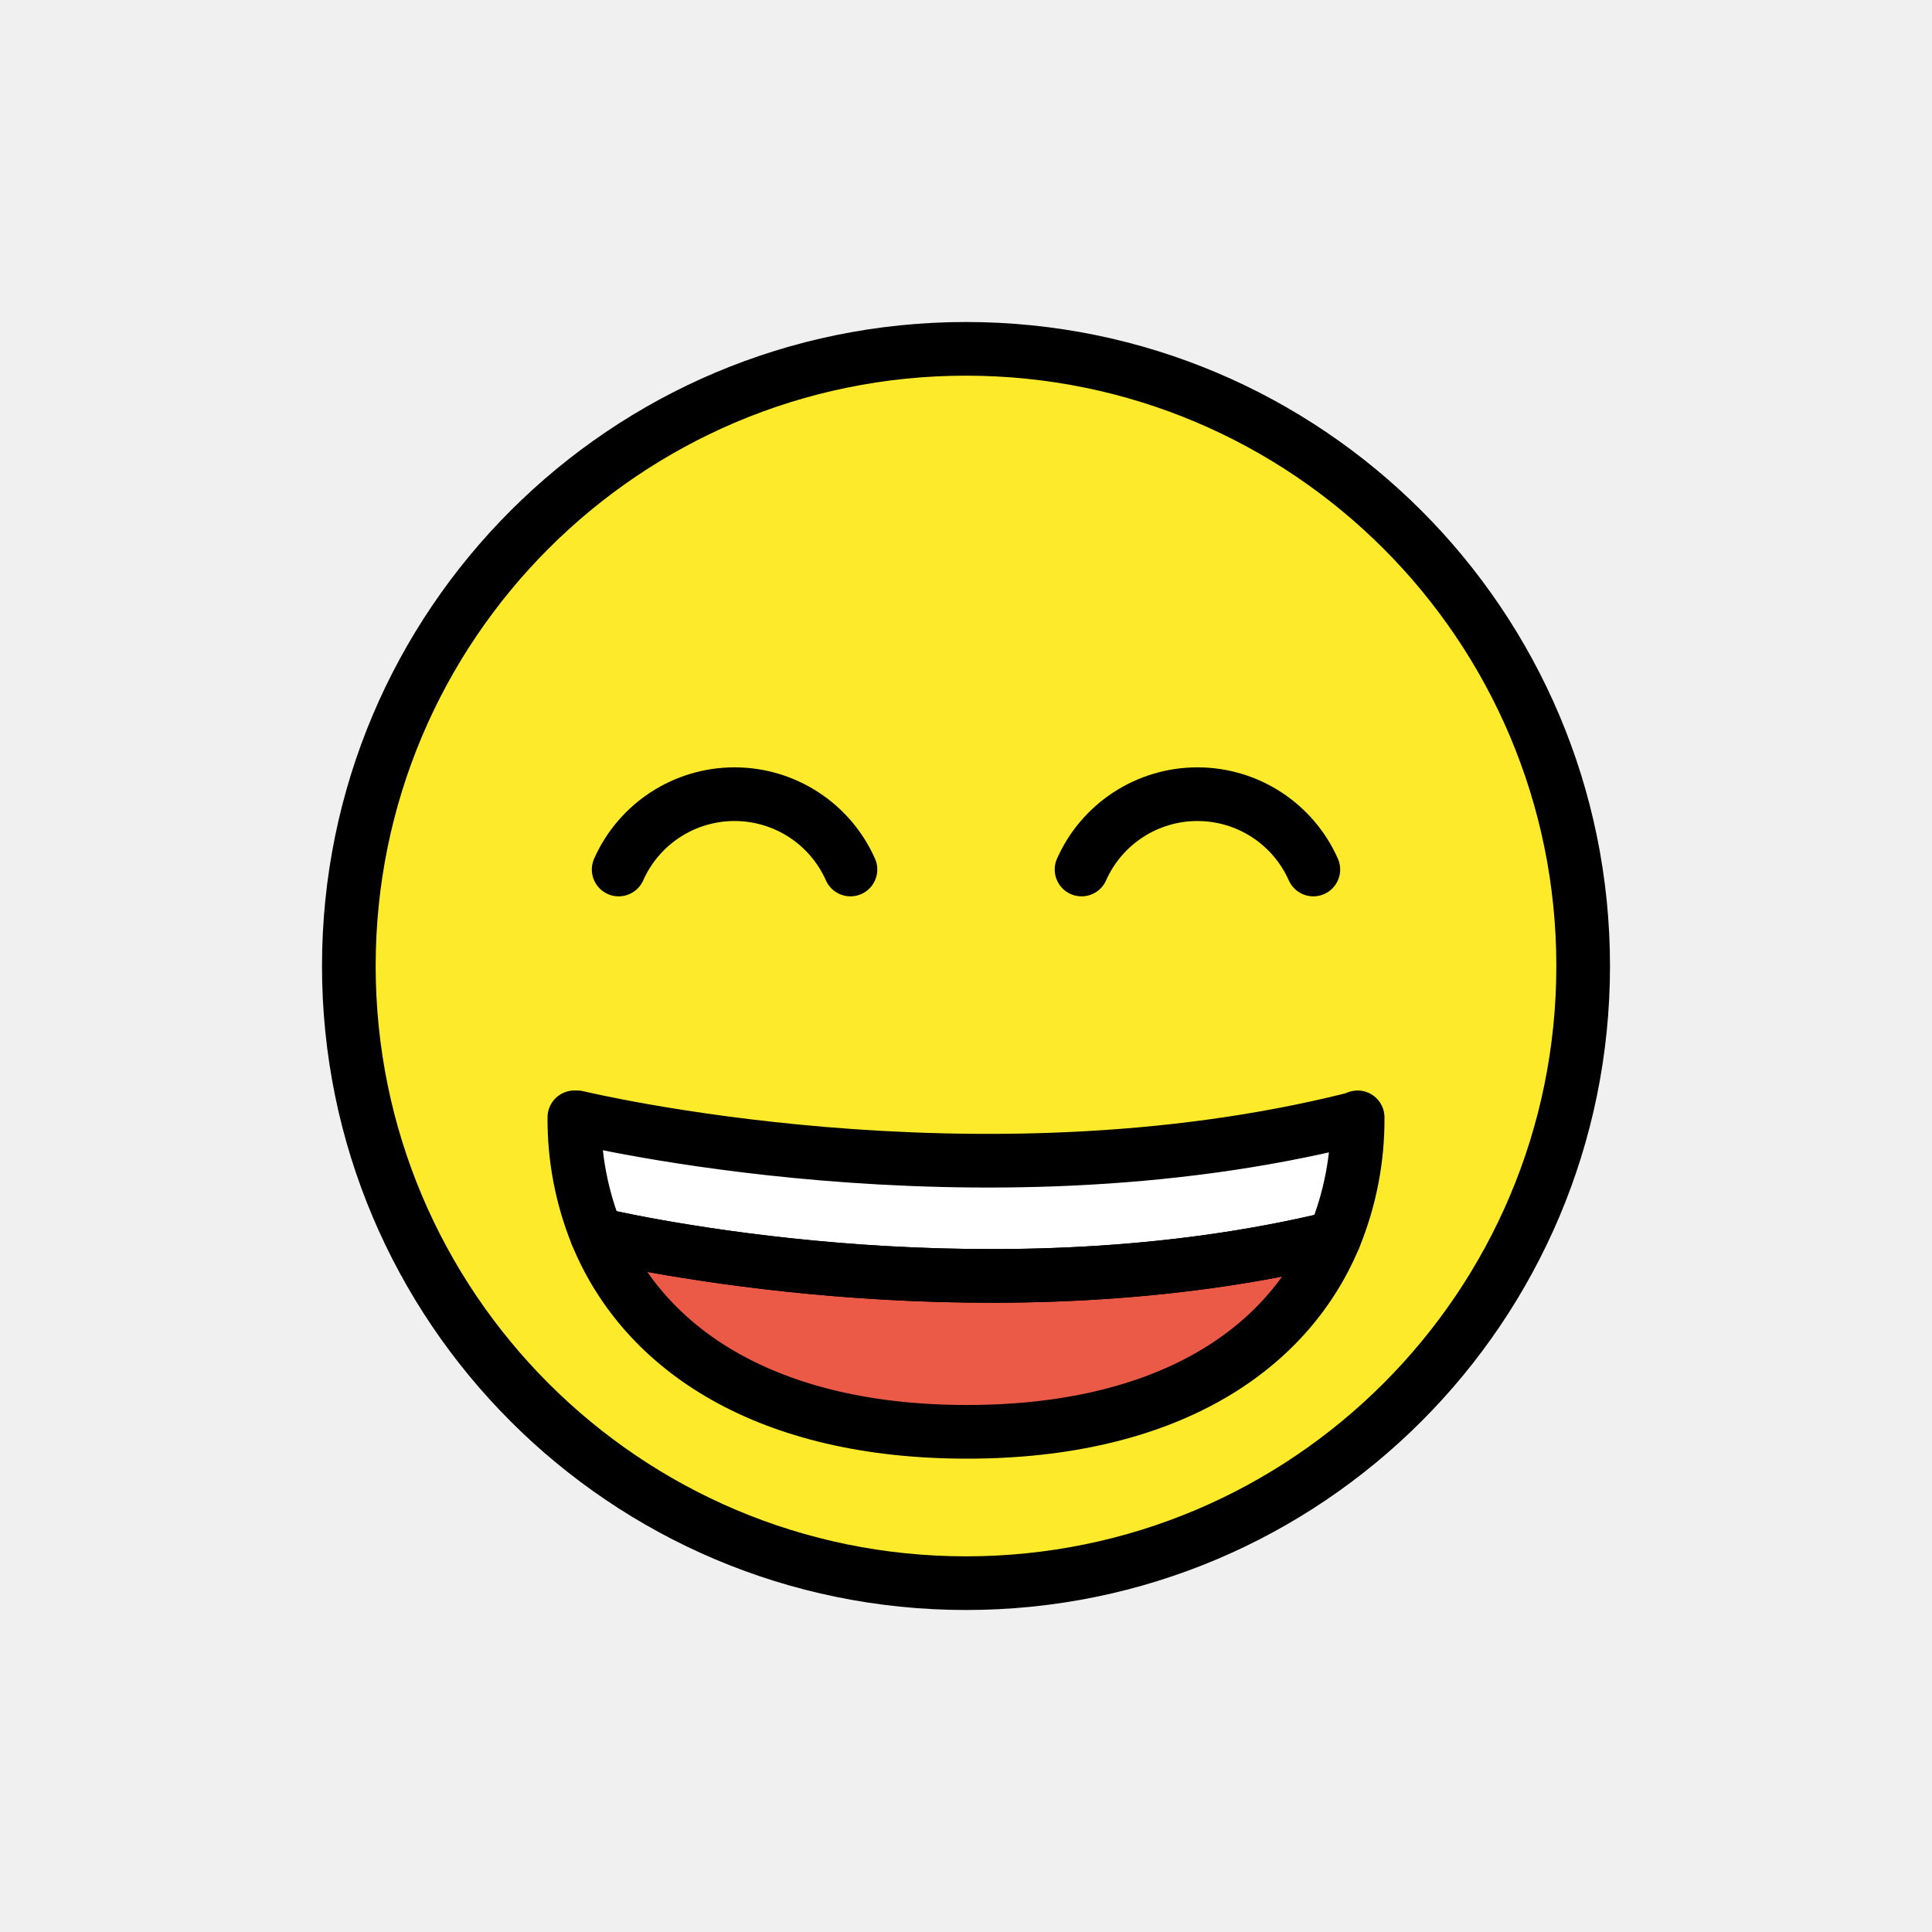
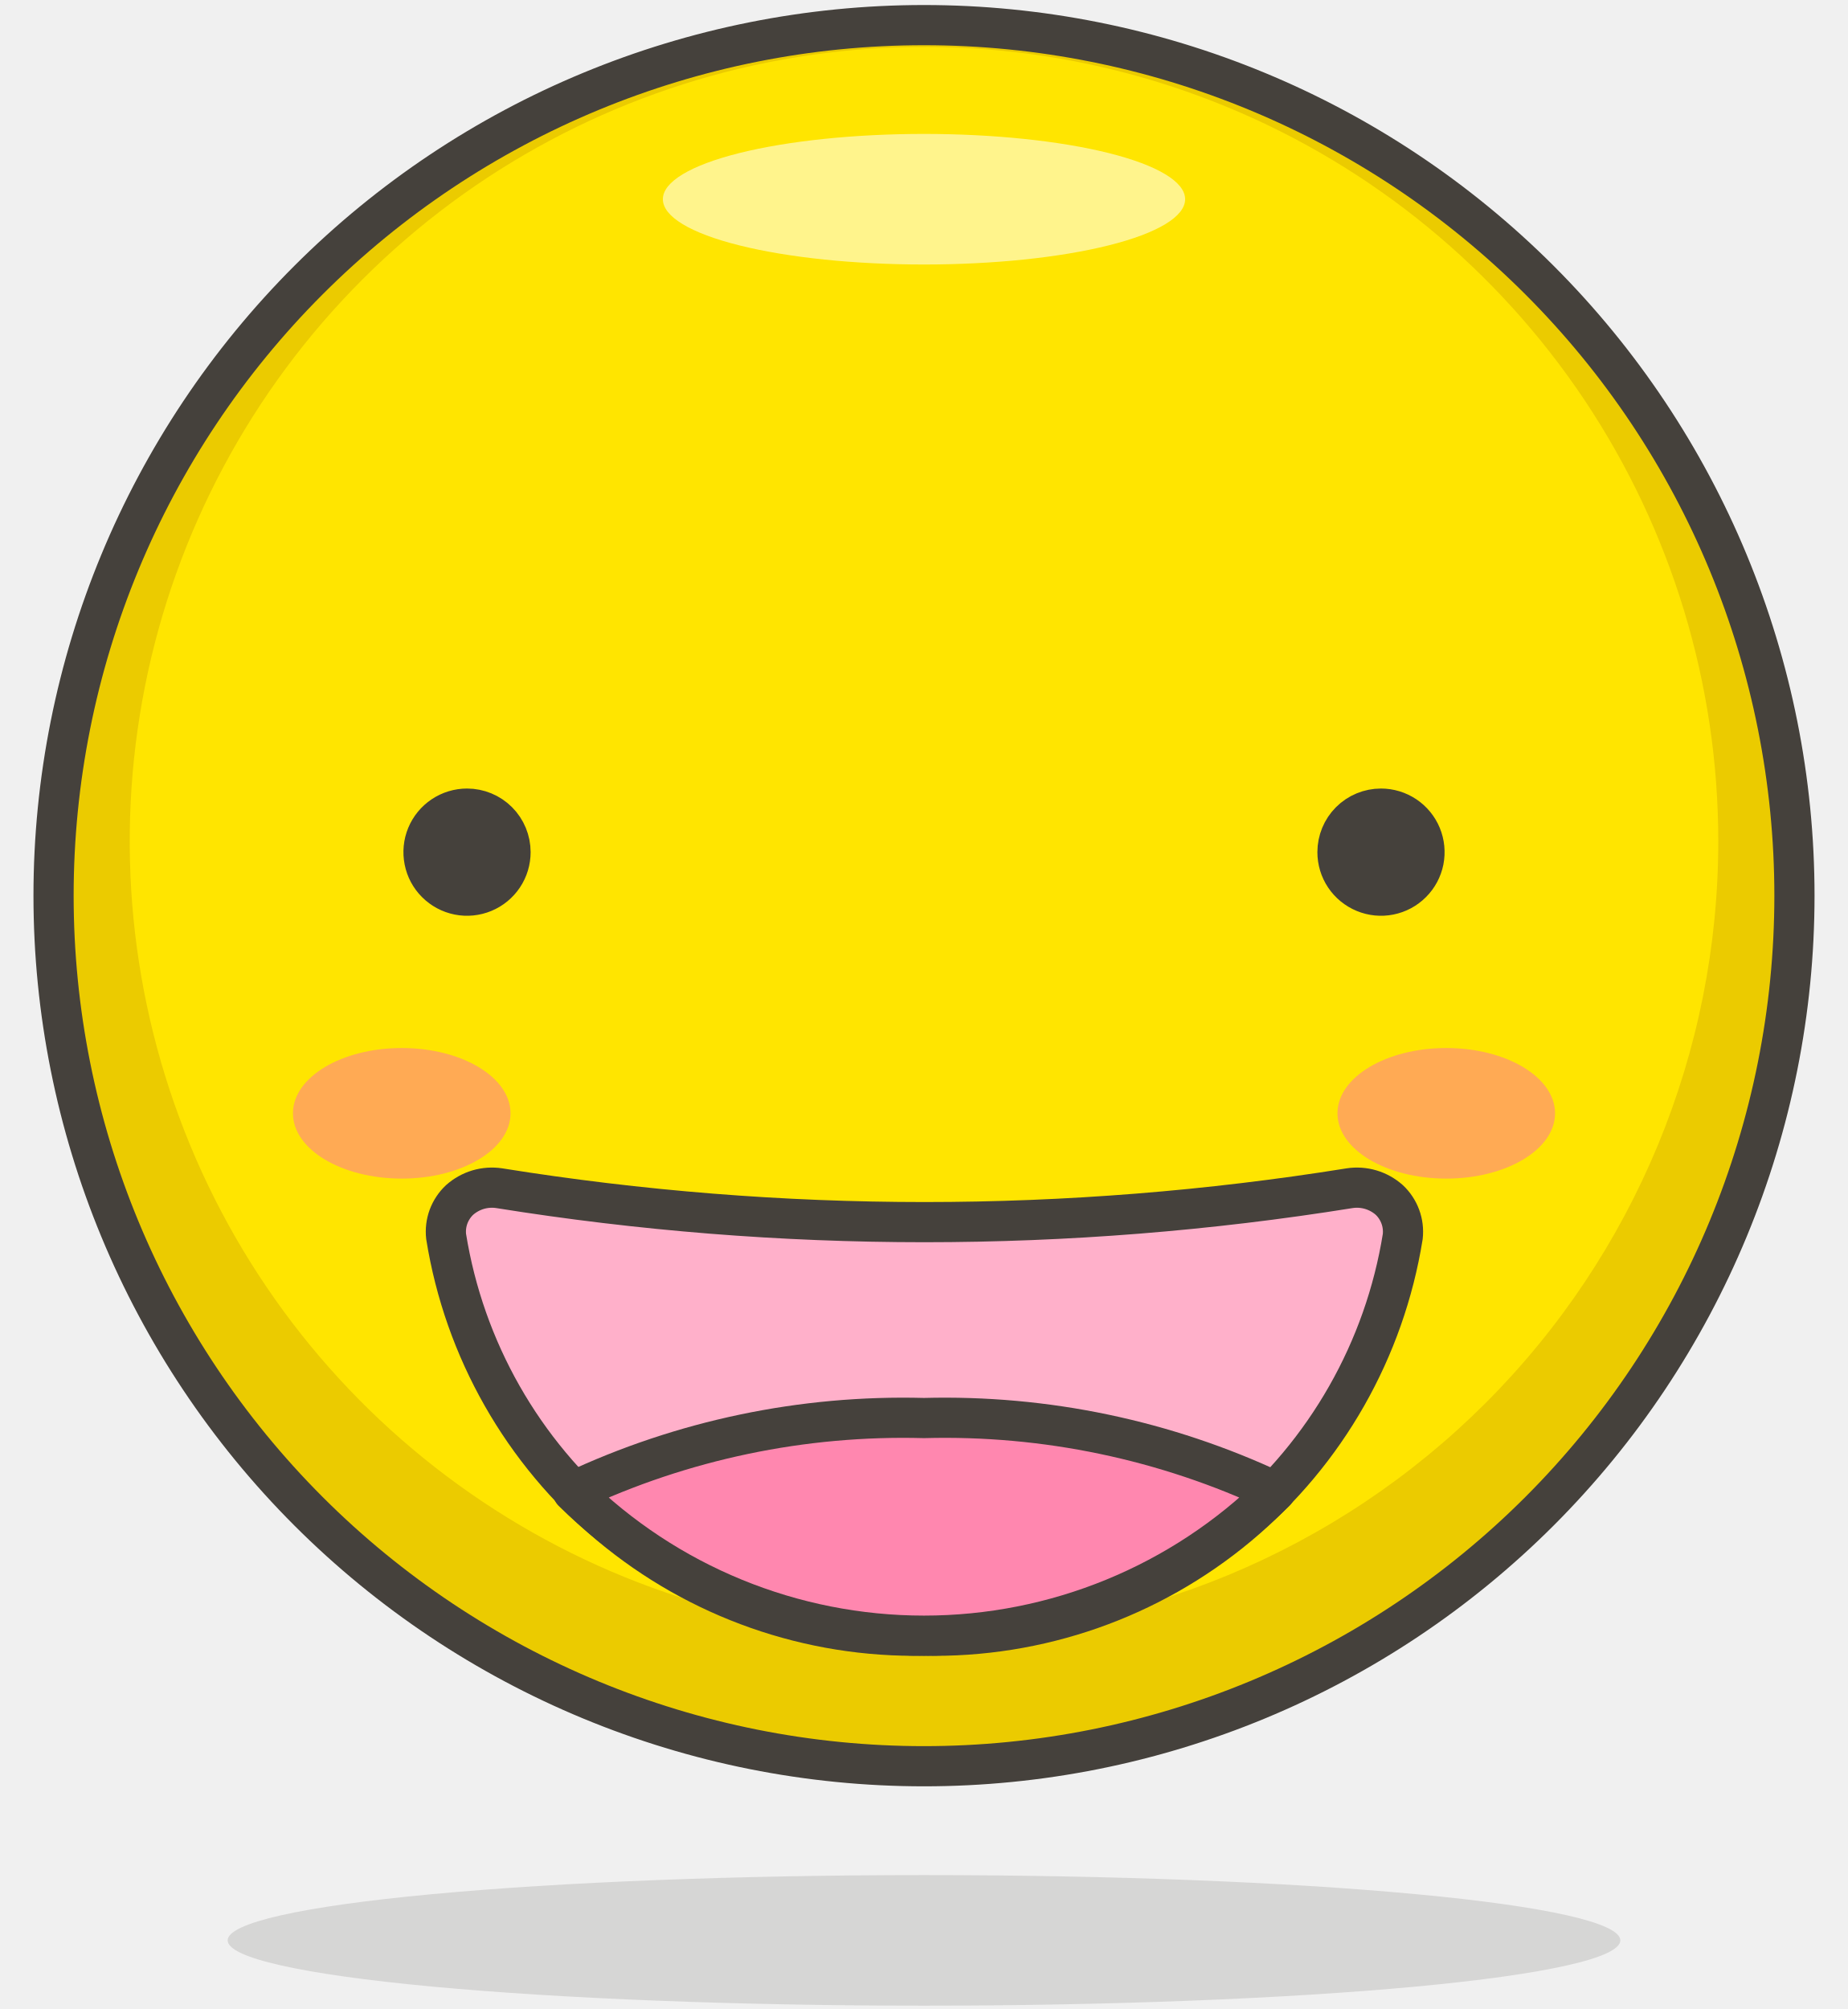
- <svg xmlns="http://www.w3.org/2000/svg" id="emoji" viewBox="0 0 72 72">
-   <g id="color">
-     <circle cx="36" cy="36" r="23" fill="#fcea2b" />
-     <path fill="#fff" d="M50.595,41.64a11.555,11.555,0,0,1-.87,4.49c-12.49,3.03-25.43.34-27.49-.13a11.435,11.435,0,0,1-.83-4.36h.11s14.8,3.59,28.89.07Z" />
-     <path fill="#ea5a47" d="M49.725,46.13c-1.79,4.27-6.35,7.23-13.69,7.23-7.41,0-12.03-3.03-13.8-7.36C24.295,46.47,37.235,49.16,49.725,46.13Z" />
-   </g>
-   <g id="hair" />
-   <g id="skin" />
-   <g id="skin-shadow" />
-   <g id="line">
-     <circle cx="36" cy="36" r="23" fill="none" stroke="#000" stroke-linecap="round" stroke-linejoin="round" stroke-width="2" />
-     <path fill="none" stroke="#000" stroke-linecap="round" stroke-linejoin="round" stroke-width="2" d="M50.595,41.64a11.555,11.555,0,0,1-.87,4.49c-12.49,3.03-25.43.34-27.49-.13a11.435,11.435,0,0,1-.83-4.36h.11s14.8,3.59,28.89.07Z" />
-     <path fill="none" stroke="#000" stroke-linecap="round" stroke-linejoin="round" stroke-width="2" d="M49.725,46.13c-1.79,4.27-6.35,7.23-13.69,7.23-7.41,0-12.03-3.03-13.8-7.36C24.295,46.47,37.235,49.16,49.725,46.13Z" />
-     <path fill="none" stroke="#000" stroke-linecap="round" stroke-miterlimit="10" stroke-width="2" d="M31.694,32.404a4.726,4.726,0,0,0-8.638,0" />
-     <path fill="none" stroke="#000" stroke-linecap="round" stroke-miterlimit="10" stroke-width="2" d="M48.944,32.404a4.726,4.726,0,0,0-8.638,0" />
-   </g>
+ <svg xmlns="http://www.w3.org/2000/svg" width="46" height="50" viewBox="0 0 46 50" fill="none">
+   <path d="M1.333 22.292C1.333 28.038 3.616 33.549 7.679 37.612C11.743 41.676 17.254 43.958 23 43.958C28.746 43.958 34.257 41.676 38.321 37.612C42.384 33.549 44.667 28.038 44.667 22.292C44.667 16.545 42.384 11.034 38.321 6.971C34.257 2.908 28.746 0.625 23 0.625C17.254 0.625 11.743 2.908 7.679 6.971C3.616 11.034 1.333 16.545 1.333 22.292Z" fill="#FFE500" />
+   <path d="M23 0.625C18.715 0.625 14.526 1.896 10.963 4.276C7.4 6.657 4.622 10.041 2.983 14C1.343 17.959 0.914 22.316 1.75 26.519C2.586 30.721 4.649 34.582 7.679 37.612C10.709 40.642 14.57 42.706 18.773 43.542C22.976 44.378 27.332 43.949 31.291 42.309C35.251 40.669 38.634 37.892 41.015 34.329C43.396 30.766 44.667 26.577 44.667 22.292C44.667 16.545 42.384 11.034 38.321 6.971C34.257 2.908 28.746 0.625 23 0.625ZM23 40.708C19.09 40.708 15.267 39.549 12.016 37.376C8.765 35.204 6.23 32.116 4.734 28.503C3.238 24.891 2.846 20.916 3.609 17.08C4.372 13.245 6.255 9.722 9.02 6.957C11.785 4.192 15.308 2.309 19.143 1.547C22.978 0.784 26.953 1.175 30.566 2.672C34.178 4.168 37.266 6.702 39.439 9.953C41.611 13.205 42.771 17.027 42.771 20.938C42.771 26.181 40.688 31.21 36.98 34.918C33.272 38.625 28.244 40.708 23 40.708Z" fill="#EBCB00" />
+   <path d="M16.5 4.958C16.5 5.389 17.185 5.803 18.404 6.107C19.623 6.412 21.276 6.583 23 6.583C24.724 6.583 26.377 6.412 27.596 6.107C28.815 5.803 29.5 5.389 29.5 4.958C29.5 4.527 28.815 4.114 27.596 3.809C26.377 3.505 24.724 3.333 23 3.333C21.276 3.333 19.623 3.505 18.404 3.809C17.185 4.114 16.5 4.527 16.5 4.958Z" fill="#FFF48C" />
+   <path opacity="0.15" d="M5.667 48.292C5.667 48.723 7.493 49.136 10.744 49.441C13.994 49.745 18.403 49.917 23 49.917C27.597 49.917 32.006 49.745 35.257 49.441C38.507 49.136 40.333 48.723 40.333 48.292C40.333 47.861 38.507 47.447 35.257 47.143C32.006 46.838 27.597 46.667 23 46.667C18.403 46.667 13.994 46.838 10.744 47.143C7.493 47.447 5.667 47.861 5.667 48.292Z" fill="#45413C" />
+   <path d="M1.333 22.292C1.333 28.038 3.616 33.549 7.679 37.612C11.743 41.676 17.254 43.958 23 43.958C28.746 43.958 34.257 41.676 38.321 37.612C42.384 33.549 44.667 28.038 44.667 22.292C44.667 16.545 42.384 11.034 38.321 6.971C34.257 2.908 28.746 0.625 23 0.625C17.254 0.625 11.743 2.908 7.679 6.971C3.616 11.034 1.333 16.545 1.333 22.292Z" stroke="#45413C" stroke-linecap="round" stroke-linejoin="round" />
+   <path d="M38.708 27.708C38.708 28.608 37.495 29.333 36 29.333C34.505 29.333 33.292 28.608 33.292 27.708C33.292 26.809 34.505 26.083 36 26.083C37.495 26.083 38.708 26.809 38.708 27.708Z" fill="#FFAA54" />
+   <path d="M7.292 27.708C7.292 28.608 8.505 29.333 10 29.333C11.495 29.333 12.708 28.608 12.708 27.708C12.708 26.809 11.495 26.083 10 26.083C8.505 26.083 7.292 26.809 7.292 27.708Z" fill="#FFAA54" />
+   <path d="M12.708 21.208C12.708 21.423 12.645 21.632 12.526 21.81C12.407 21.988 12.238 22.127 12.04 22.209C11.842 22.291 11.624 22.313 11.414 22.271C11.204 22.229 11.011 22.126 10.859 21.974C10.707 21.823 10.604 21.63 10.563 21.42C10.521 21.209 10.542 20.992 10.624 20.794C10.706 20.596 10.845 20.427 11.023 20.308C11.201 20.189 11.411 20.125 11.625 20.125C11.912 20.125 12.188 20.239 12.391 20.442C12.594 20.645 12.708 20.921 12.708 21.208Z" fill="#45413C" stroke="#45413C" stroke-linecap="round" stroke-linejoin="round" />
+   <path d="M33.292 21.208C33.292 21.423 33.355 21.632 33.474 21.81C33.593 21.988 33.763 22.127 33.961 22.209C34.158 22.291 34.376 22.313 34.586 22.271C34.797 22.229 34.99 22.126 35.141 21.974C35.293 21.823 35.396 21.63 35.438 21.42C35.479 21.209 35.458 20.992 35.376 20.794C35.294 20.596 35.155 20.427 34.977 20.308C34.799 20.189 34.589 20.125 34.375 20.125C34.088 20.125 33.812 20.239 33.609 20.442C33.406 20.645 33.292 20.921 33.292 21.208Z" fill="#45413C" stroke="#45413C" stroke-linecap="round" stroke-linejoin="round" />
+   <path d="M23 40.708C25.851 40.77 28.628 39.799 30.819 37.973C33.009 36.147 34.465 33.59 34.917 30.774C34.935 30.607 34.915 30.437 34.856 30.279C34.798 30.122 34.704 29.979 34.581 29.864C34.448 29.746 34.291 29.659 34.12 29.608C33.95 29.558 33.771 29.545 33.595 29.572C26.584 30.698 19.438 30.698 12.427 29.572C12.251 29.545 12.072 29.558 11.901 29.608C11.731 29.659 11.574 29.746 11.441 29.864C11.318 29.979 11.224 30.122 11.165 30.279C11.107 30.437 11.086 30.607 11.105 30.774C11.556 33.586 13.009 36.14 15.195 37.966C17.381 39.791 20.153 40.765 23 40.708Z" fill="#FFB0CA" stroke="#45413C" stroke-linecap="round" stroke-linejoin="round" />
+   <path d="M23 35.292C19.983 35.211 16.989 35.837 14.258 37.123C16.587 39.421 19.728 40.709 23 40.709C26.272 40.709 29.413 39.421 31.743 37.123C29.012 35.837 26.017 35.211 23 35.292Z" fill="#FF87AF" stroke="#45413C" stroke-linecap="round" stroke-linejoin="round" />
</svg>
